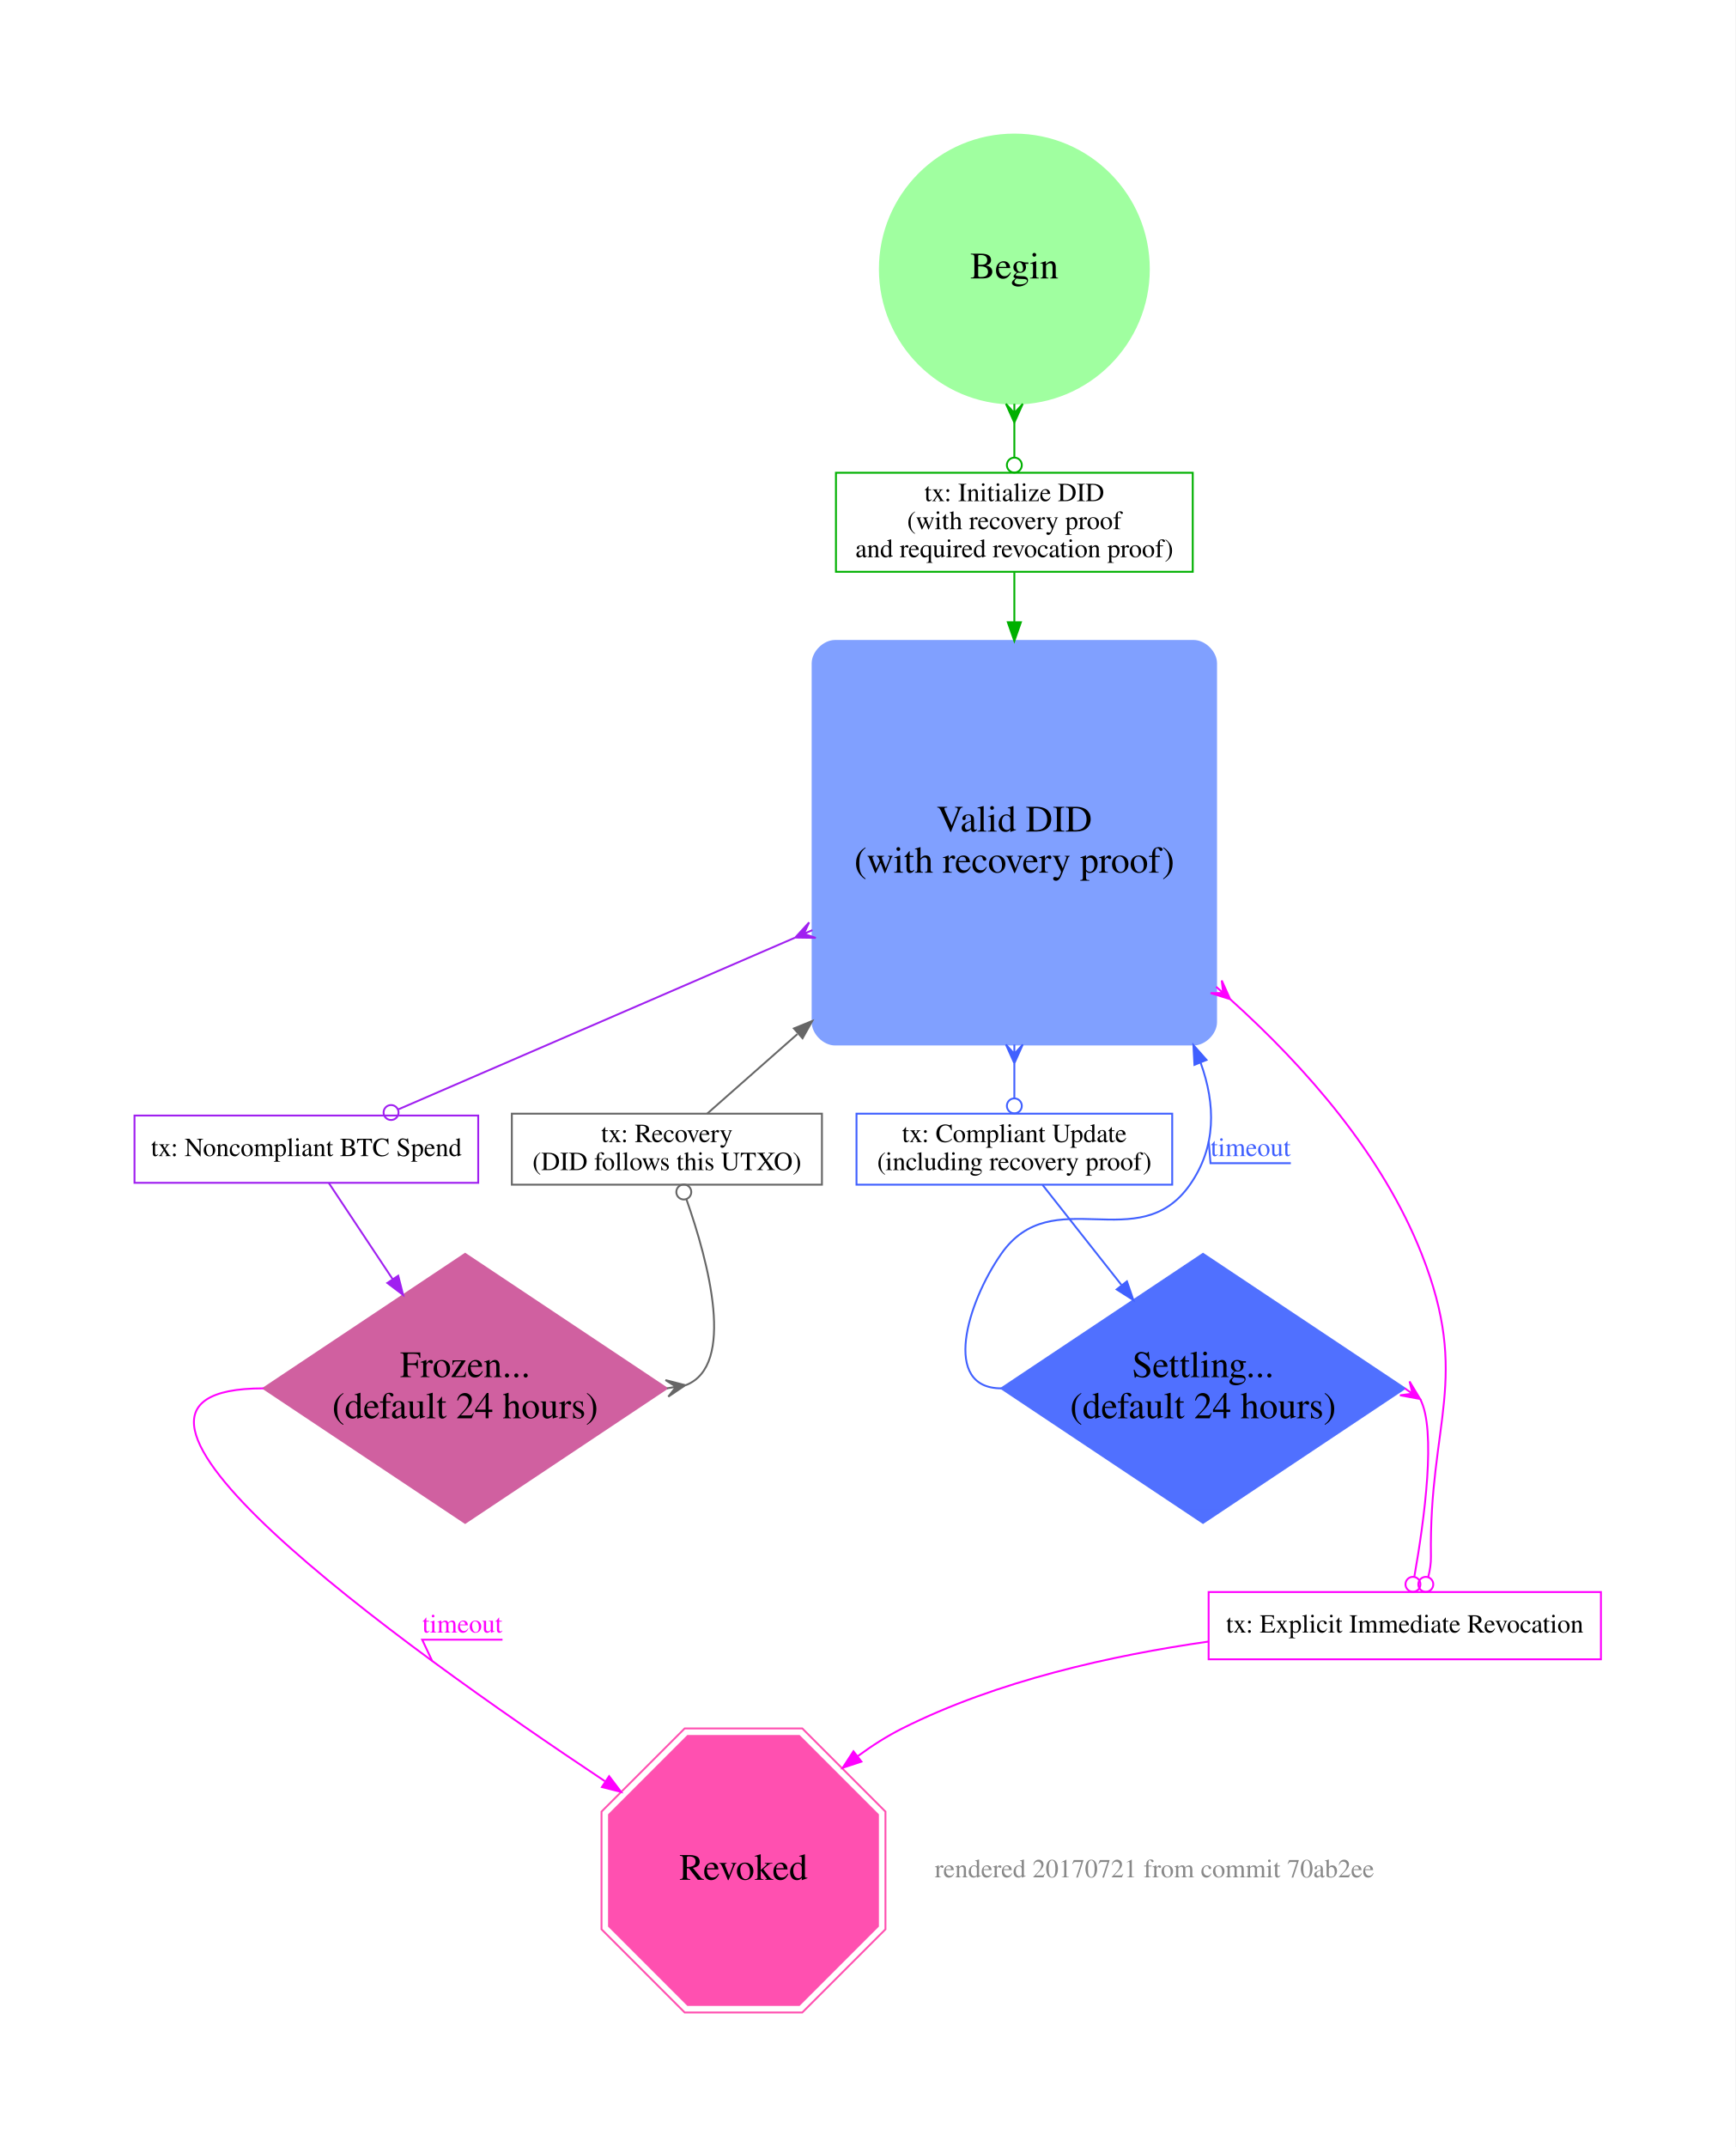
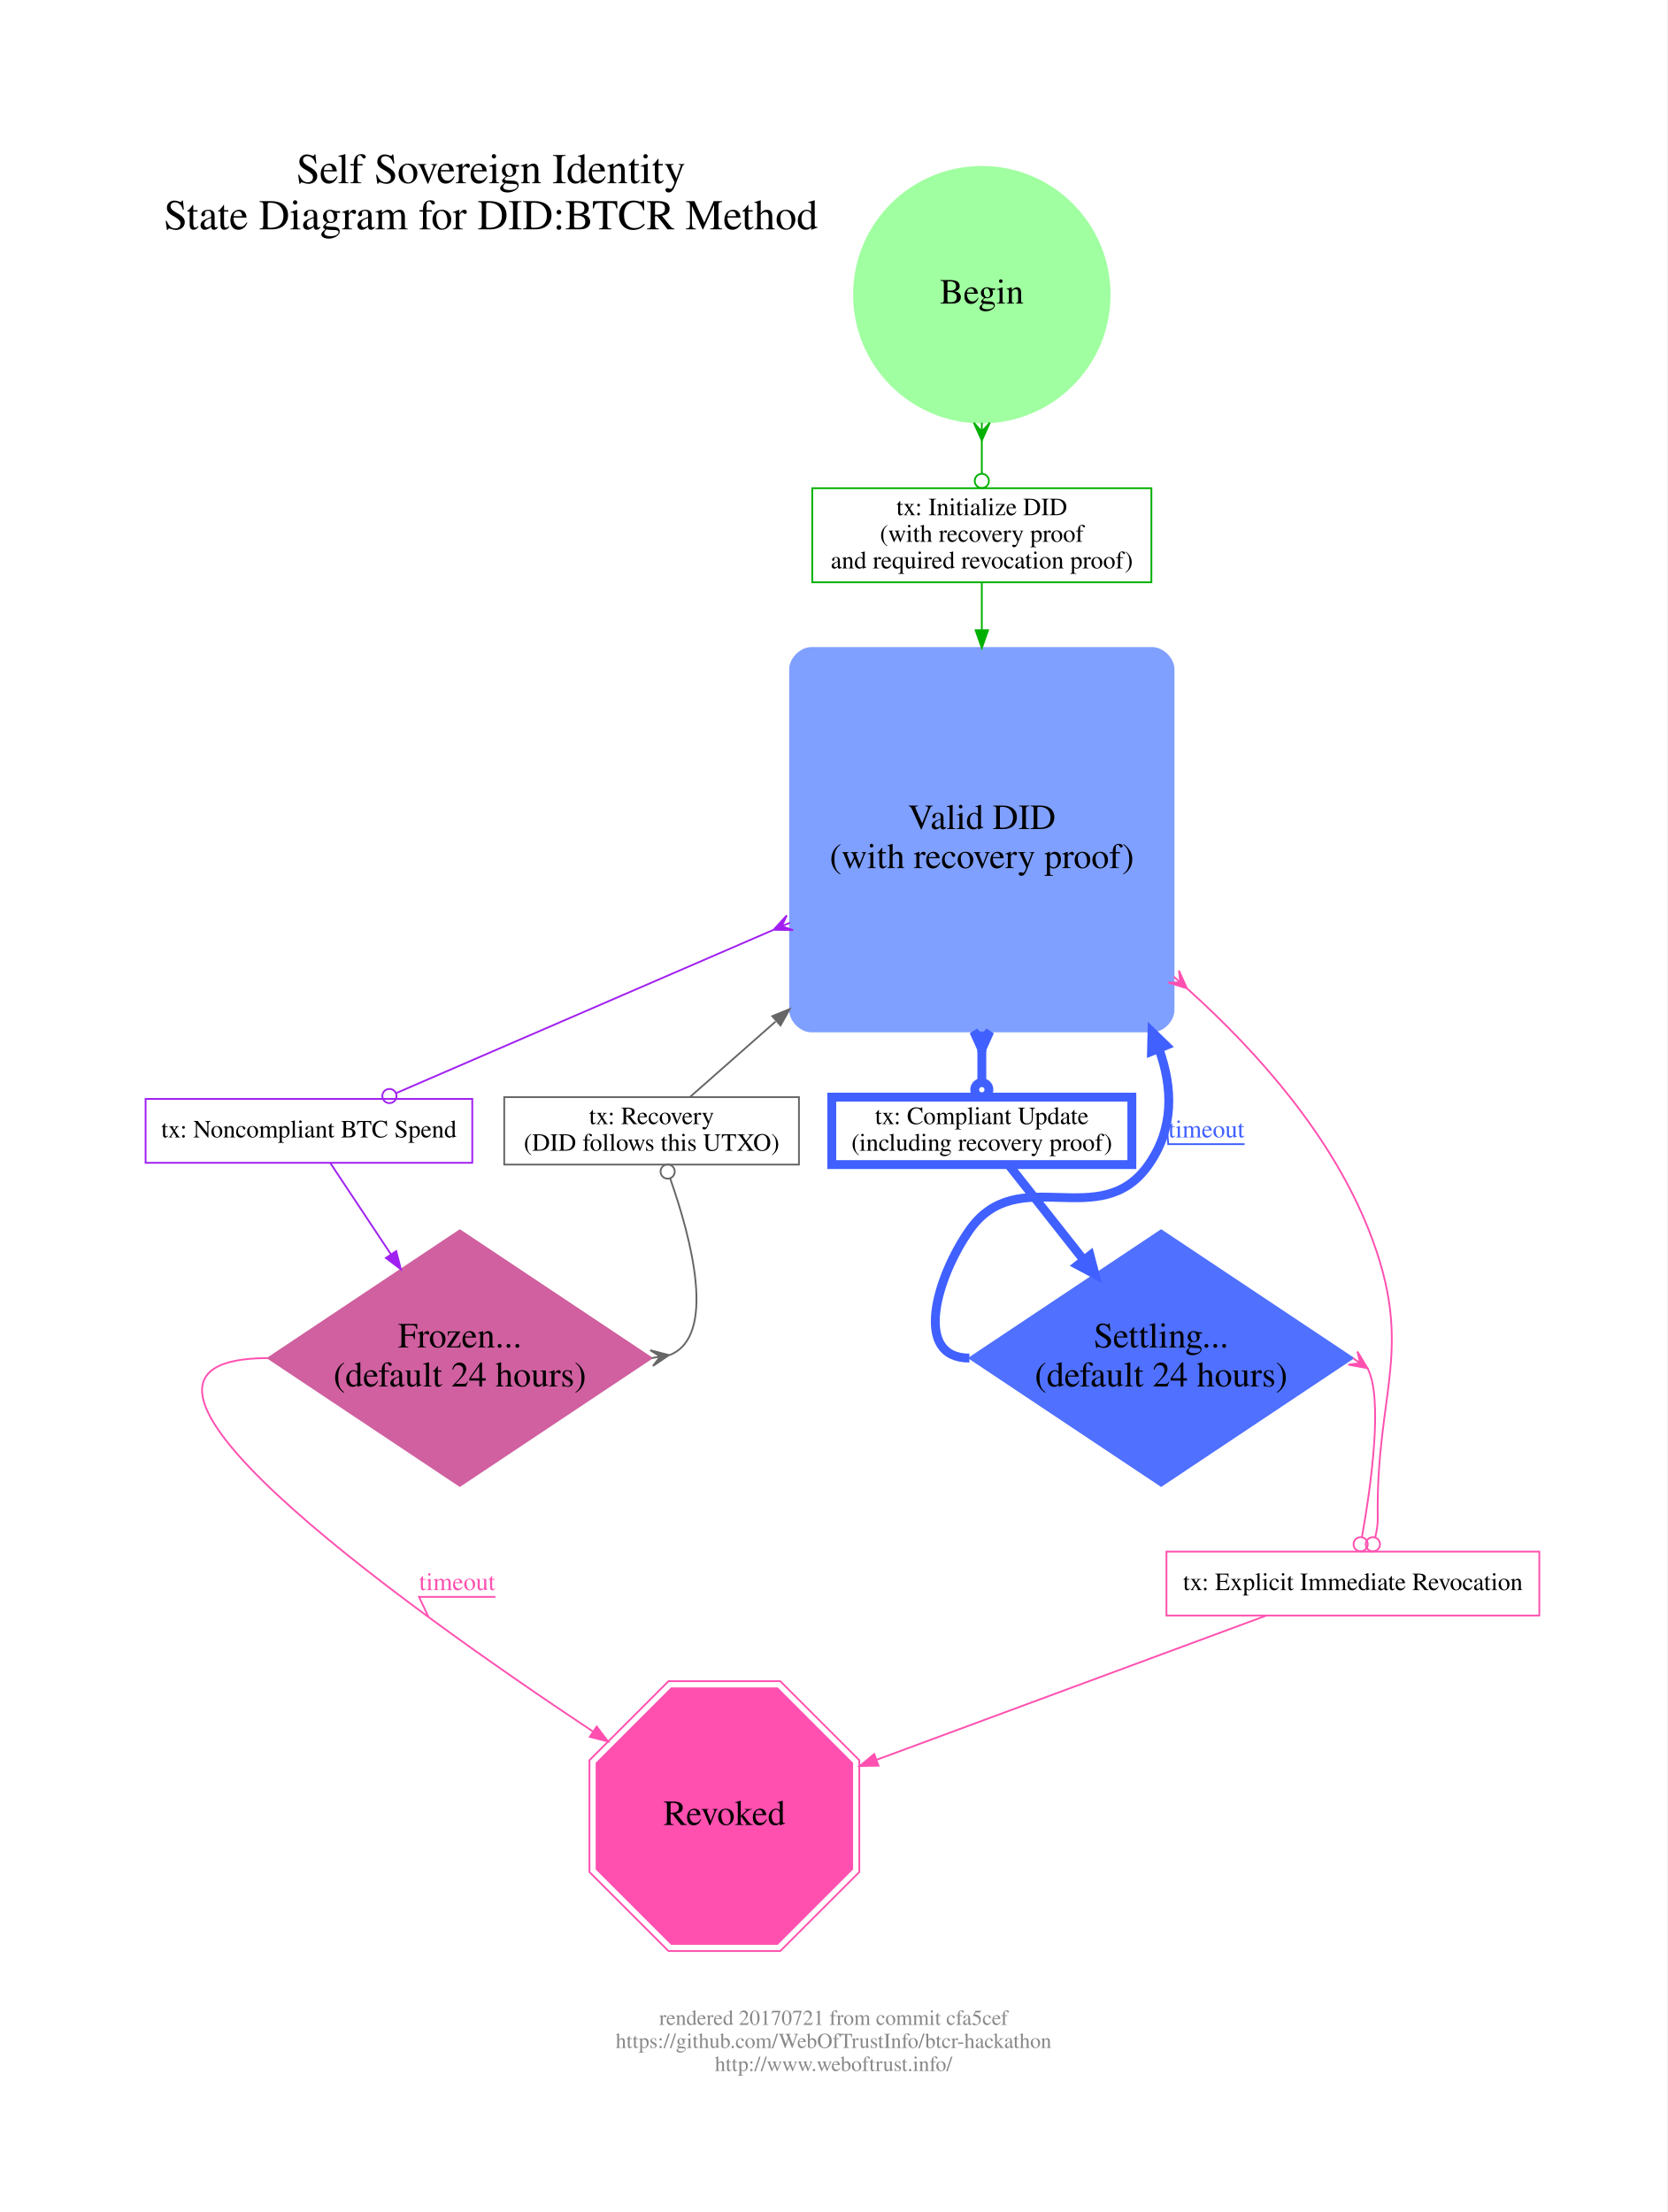
- <svg xmlns="http://www.w3.org/2000/svg" width="929pt" height="1149pt" viewBox="0.00 0.00 929.00 1149.00">
-   <g id="graph0" class="graph" transform="scale(1 1) rotate(0) translate(72 1077)">
-     <polygon fill="#ffffff" stroke="transparent" points="-72,72 -72,-1077 857,-1077 857,72 -72,72" />
-     <g id="node1" class="node">
-       <ellipse fill="#a0ffa0" stroke="#a0ffa0" cx="471" cy="-933" rx="72" ry="72" />
-       <text text-anchor="middle" x="471" y="-928" font-family="Times,serif" font-size="20.00" fill="#000000">Begin</text>
+ <svg xmlns="http://www.w3.org/2000/svg" width="939pt" height="1246pt" viewBox="0.00 0.00 939.00 1246.00">
+   <g id="graph0" class="graph" transform="scale(1 1) rotate(0) translate(72 1174)">
+     <polygon fill="#ffffff" stroke="transparent" points="-72,72 -72,-1174 867,-1174 867,72 -72,72" />
+     <text text-anchor="middle" x="397.5" y="-33.4" font-family="Times,serif" font-size="12.00" fill="#888888"> rendered 20170721 from commit cfa5cef </text>
+     <text text-anchor="middle" x="397.5" y="-20.4" font-family="Times,serif" font-size="12.00" fill="#888888"> https://github.com/WebOfTrustInfo/btcr-hackathon </text>
+     <text text-anchor="middle" x="397.5" y="-7.4" font-family="Times,serif" font-size="12.00" fill="#888888"> http://www.weboftrust.info/ </text>
+     <g id="clust1" class="cluster">
+       <polygon fill="#ffffff" stroke="transparent" points="8,-982 8,-1094 401,-1094 401,-982 8,-982" />
+       <text text-anchor="middle" x="204.5" y="-1070.8" font-family="Times,serif" font-size="24.00" fill="#000000">Self Sovereign Identity </text>
+       <text text-anchor="middle" x="204.5" y="-1044.8" font-family="Times,serif" font-size="24.00" fill="#000000"> State Diagram for DID:BTCR Method</text>
+     </g>
+     <g id="node2" class="node">
+       <ellipse fill="#a0ffa0" stroke="#a0ffa0" cx="481" cy="-1008" rx="72" ry="72" />
+       <text text-anchor="middle" x="481" y="-1003" font-family="Times,serif" font-size="20.00" fill="#000000">Begin</text>
+     </g>
+     <g id="node7" class="node">
+       <polygon fill="#ffffff" stroke="#00b000" points="576.5,-899 385.5,-899 385.5,-846 576.5,-846 576.5,-899" />
+       <text text-anchor="middle" x="481" y="-883.8" font-family="Times,serif" font-size="14.00" fill="#000000">tx: Initialize DID </text>
+       <text text-anchor="middle" x="481" y="-868.8" font-family="Times,serif" font-size="14.00" fill="#000000"> (with recovery proof </text>
+       <text text-anchor="middle" x="481" y="-853.8" font-family="Times,serif" font-size="14.00" fill="#000000"> and required revocation proof)</text>
+     </g>
+     <g id="edge1" class="edge">
+       <path fill="none" stroke="#00b000" d="M481,-925.796C481,-919.364 481,-913.113 481,-907.292" />
+       <polygon fill="#00b000" stroke="#00b000" points="481,-925.886 476.5,-935.886 481,-930.886 481,-935.886 481,-935.886 481,-935.886 481,-930.886 485.5,-935.886 481,-925.886 481,-925.886" />
+       <ellipse fill="none" stroke="#00b000" cx="481" cy="-903.099" rx="4" ry="4" />
+     </g>
+     <g id="node3" class="node">
+       <path fill="#80a0ff" stroke="#80a0ff" d="M577,-809C577,-809 385,-809 385,-809 379,-809 373,-803 373,-797 373,-797 373,-605 373,-605 373,-599 379,-593 385,-593 385,-593 577,-593 577,-593 583,-593 589,-599 589,-605 589,-605 589,-797 589,-797 589,-803 583,-809 577,-809" />
+       <text text-anchor="middle" x="481" y="-707" font-family="Times,serif" font-size="20.00" fill="#000000">Valid DID </text>
+       <text text-anchor="middle" x="481" y="-685" font-family="Times,serif" font-size="20.00" fill="#000000"> (with recovery proof)</text>
+     </g>
+     <g id="node8" class="node">
+       <polygon fill="#ffffff" stroke="#a020f0" points="194,-555 10,-555 10,-519 194,-519 194,-555" />
+       <text text-anchor="middle" x="102" y="-533.3" font-family="Times,serif" font-size="14.00" fill="#000000">tx: Noncompliant BTC Spend</text>
+     </g>
+     <g id="edge7" class="edge">
+       <path fill="none" stroke="#a020f0" d="M363.4,-650.112C292.073,-619.248 204.791,-581.479 151.31,-558.337" />
+       <polygon fill="#a020f0" stroke="#a020f0" points="363.723,-650.252 371.114,-658.354 368.312,-652.238 372.901,-654.224 372.901,-654.224 372.901,-654.224 368.312,-652.238 374.688,-650.094 363.723,-650.252 363.723,-650.252" />
+       <ellipse fill="none" stroke="#a020f0" cx="147.341" cy="-556.62" rx="4" ry="4" />
+     </g>
+     <g id="node9" class="node">
+       <polygon fill="#ffffff" stroke="#ff50b0" points="795,-300 585,-300 585,-264 795,-264 795,-300" />
+       <text text-anchor="middle" x="690" y="-278.3" font-family="Times,serif" font-size="14.00" fill="#000000">tx: Explicit Immediate Revocation</text>
+     </g>
+     <g id="edge12" class="edge">
+       <path fill="none" stroke="#ff50b0" d="M596.633,-617.178C637.335,-580.55 678.122,-533.846 699,-481 725.468,-414.005 702.889,-391.026 704,-319 704.056,-315.348 703.485,-311.615 702.544,-307.995" />
+       <polygon fill="#ff50b0" stroke="#ff50b0" points="596.527,-617.271 586.056,-620.529 592.783,-620.585 589.038,-623.899 589.038,-623.899 589.038,-623.899 592.783,-620.585 592.021,-627.269 596.527,-617.271 596.527,-617.271" />
+       <ellipse fill="none" stroke="#ff50b0" cx="701.256" cy="-304.116" rx="4" ry="4" />
+     </g>
+     <g id="node11" class="node">
+       <polygon fill="#ffffff" stroke="#4060ff" stroke-width="5" points="565.5,-556 396.5,-556 396.5,-518 565.5,-518 565.5,-556" />
+       <text text-anchor="middle" x="481" y="-540.8" font-family="Times,serif" font-size="14.00" fill="#000000">tx: Compliant Update </text>
+       <text text-anchor="middle" x="481" y="-525.8" font-family="Times,serif" font-size="14.00" fill="#000000"> (including recovery proof)</text>
+     </g>
+     <g id="edge3" class="edge">
+       <path fill="none" stroke="#4060ff" stroke-width="5" d="M481,-582.698C481,-576.128 481,-569.948 481,-564.384" />
+       <polygon fill="#4060ff" stroke="#4060ff" stroke-width="5" points="481,-582.981 476.5,-592.981 481,-587.981 481,-592.981 481,-592.981 481,-592.981 481,-587.981 485.5,-592.981 481,-582.981 481,-582.981" />
+       <ellipse fill="none" stroke="#4060ff" stroke-width="5" cx="481" cy="-560.178" rx="4" ry="4" />
+     </g>
+     <g id="node4" class="node">
+       <polygon fill="#5070ff" stroke="#5070ff" points="582,-481 474,-409 582,-337 690,-409 582,-481" />
+       <polyline fill="none" stroke="#5070ff" points="483.985,-415.656 483.985,-402.344 " />
+       <polyline fill="none" stroke="#5070ff" points="572.015,-343.656 591.985,-343.656 " />
+       <polyline fill="none" stroke="#5070ff" points="680.015,-402.344 680.015,-415.656 " />
+       <polyline fill="none" stroke="#5070ff" points="591.985,-474.344 572.015,-474.344 " />
+       <text text-anchor="middle" x="582" y="-415" font-family="Times,serif" font-size="20.00" fill="#000000">Settling... </text>
+       <text text-anchor="middle" x="582" y="-393" font-family="Times,serif" font-size="20.00" fill="#000000"> (default 24 hours)</text>
+     </g>
+     <g id="edge5" class="edge">
+       <path fill="none" stroke="#4060ff" stroke-width="5" d="M474,-409C442,-409 455.673,-454.768 474,-481 501.38,-520.189 547.62,-478.811 575,-518 589.14,-538.239 588.79,-560.891 580.745,-583.177" />
+       <polygon fill="#4060ff" stroke="#4060ff" stroke-width="5" points="576.587,-581.785 576.846,-592.698 584.684,-585.102 576.587,-581.785" />
+       <text text-anchor="middle" x="607.5" y="-533.3" font-family="Times,serif" font-size="14.00" fill="#4060ff">timeout</text>
+       <polyline fill="none" stroke="#4060ff" points="629,-529.5 586,-529.5 585.052,-541.133 " />
+     </g>
+     <g id="edge6" class="edge">
+       <path fill="none" stroke="#ff50b0" d="M698.238,-403.295C707.023,-386.877 700.501,-338.745 695.132,-308.279" />
+       <polygon fill="#ff50b0" stroke="#ff50b0" points="698.221,-403.307 687.438,-405.3 694.111,-406.153 690,-409 690,-409 690,-409 694.111,-406.153 692.562,-412.7 698.221,-403.307 698.221,-403.307" />
+       <ellipse fill="none" stroke="#ff50b0" cx="694.378" cy="-304.132" rx="4" ry="4" />
+     </g>
+     <g id="node5" class="node">
+       <polygon fill="#d060a0" stroke="#d060a0" points="187,-481 79,-409 187,-337 295,-409 187,-481" />
+       <polyline fill="none" stroke="#d060a0" points="88.985,-415.656 88.985,-402.344 " />
+       <polyline fill="none" stroke="#d060a0" points="177.015,-343.656 196.985,-343.656 " />
+       <polyline fill="none" stroke="#d060a0" points="285.015,-402.344 285.015,-415.656 " />
+       <polyline fill="none" stroke="#d060a0" points="196.985,-474.344 177.015,-474.344 " />
+       <text text-anchor="middle" x="187" y="-415" font-family="Times,serif" font-size="20.00" fill="#000000">Frozen... </text>
+       <text text-anchor="middle" x="187" y="-393" font-family="Times,serif" font-size="20.00" fill="#000000"> (default 24 hours)</text>
    </g>
    <g id="node6" class="node">
-       <polygon fill="#ffffff" stroke="#00b000" points="566.5,-824 375.5,-824 375.5,-771 566.5,-771 566.5,-824" />
-       <text text-anchor="middle" x="471" y="-808.8" font-family="Times,serif" font-size="14.00" fill="#000000">tx: Initialize DID </text>
-       <text text-anchor="middle" x="471" y="-793.8" font-family="Times,serif" font-size="14.00" fill="#000000"> (with recovery proof </text>
-       <text text-anchor="middle" x="471" y="-778.8" font-family="Times,serif" font-size="14.00" fill="#000000"> and required revocation proof)</text>
+       <polygon fill="#ff50b0" stroke="#ff50b0" points="408,-121.177 408,-180.823 365.823,-223 306.177,-223 264,-180.823 264,-121.177 306.177,-79 365.823,-79 408,-121.177" />
+       <polygon fill="none" stroke="#ff50b0" points="412,-119.52 412,-182.48 367.48,-227 304.52,-227 260,-182.48 260,-119.52 304.52,-75 367.48,-75 412,-119.52" />
+       <text text-anchor="middle" x="336" y="-146" font-family="Times,serif" font-size="20.00" fill="#000000">Revoked</text>
    </g>
-     <g id="edge1" class="edge">
-       <path fill="none" stroke="#00b000" d="M471,-850.796C471,-844.364 471,-838.113 471,-832.292" />
-       <polygon fill="#00b000" stroke="#00b000" points="471,-850.886 466.5,-860.886 471,-855.886 471,-860.886 471,-860.886 471,-860.886 471,-855.886 475.5,-860.886 471,-850.886 471,-850.886" />
-       <ellipse fill="none" stroke="#00b000" cx="471" cy="-828.099" rx="4" ry="4" />
-     </g>
-     <g id="node2" class="node">
-       <path fill="#80a0ff" stroke="#80a0ff" d="M567,-734C567,-734 375,-734 375,-734 369,-734 363,-728 363,-722 363,-722 363,-530 363,-530 363,-524 369,-518 375,-518 375,-518 567,-518 567,-518 573,-518 579,-524 579,-530 579,-530 579,-722 579,-722 579,-728 573,-734 567,-734" />
-       <text text-anchor="middle" x="471" y="-632" font-family="Times,serif" font-size="20.00" fill="#000000">Valid DID </text>
-       <text text-anchor="middle" x="471" y="-610" font-family="Times,serif" font-size="20.00" fill="#000000"> (with recovery proof)</text>
-     </g>
-     <g id="node7" class="node">
-       <polygon fill="#ffffff" stroke="#a020f0" points="184,-480 0,-480 0,-444 184,-444 184,-480" />
-       <text text-anchor="middle" x="92" y="-458.3" font-family="Times,serif" font-size="14.00" fill="#000000">tx: Noncompliant BTC Spend</text>
-     </g>
-     <g id="edge7" class="edge">
-       <path fill="none" stroke="#a020f0" d="M353.4,-575.112C282.073,-544.248 194.791,-506.479 141.31,-483.337" />
-       <polygon fill="#a020f0" stroke="#a020f0" points="353.723,-575.252 361.114,-583.354 358.312,-577.238 362.901,-579.224 362.901,-579.224 362.901,-579.224 358.312,-577.238 364.688,-575.094 353.723,-575.252 353.723,-575.252" />
-       <ellipse fill="none" stroke="#a020f0" cx="137.341" cy="-481.62" rx="4" ry="4" />
-     </g>
-     <g id="node8" class="node">
-       <polygon fill="#ffffff" stroke="#ff00ff" points="785,-225 575,-225 575,-189 785,-189 785,-225" />
-       <text text-anchor="middle" x="680" y="-203.3" font-family="Times,serif" font-size="14.00" fill="#000000">tx: Explicit Immediate Revocation</text>
-     </g>
-     <g id="edge12" class="edge">
-       <path fill="none" stroke="#ff00ff" d="M586.633,-542.178C627.335,-505.55 668.122,-458.846 689,-406 715.468,-339.005 692.889,-316.026 694,-244 694.056,-240.347 693.485,-236.615 692.544,-232.995" />
-       <polygon fill="#ff00ff" stroke="#ff00ff" points="586.527,-542.271 576.056,-545.529 582.783,-545.585 579.038,-548.899 579.038,-548.899 579.038,-548.899 582.783,-545.585 582.021,-552.269 586.527,-542.271 586.527,-542.271" />
-       <ellipse fill="none" stroke="#ff00ff" cx="691.256" cy="-229.116" rx="4" ry="4" />
+     <g id="edge10" class="edge">
+       <path fill="none" stroke="#ff50b0" d="M79,-409C-38.38,-409 149.676,-273.296 261.875,-198.726" />
+       <polygon fill="#ff50b0" stroke="#ff50b0" points="264.078,-201.466 270.483,-193.026 260.213,-195.629 264.078,-201.466" />
+       <text text-anchor="middle" x="185.5" y="-278.3" font-family="Times,serif" font-size="14.00" fill="#ff50b0">timeout</text>
+       <polyline fill="none" stroke="#ff50b0" points="207,-274.5 164,-274.5 169.368,-263.109 " />
    </g>
    <g id="node10" class="node">
-       <polygon fill="#ffffff" stroke="#4060ff" points="555.5,-481 386.5,-481 386.5,-443 555.5,-443 555.5,-481" />
-       <text text-anchor="middle" x="471" y="-465.8" font-family="Times,serif" font-size="14.00" fill="#000000">tx: Compliant Update </text>
-       <text text-anchor="middle" x="471" y="-450.8" font-family="Times,serif" font-size="14.00" fill="#000000"> (including recovery proof)</text>
-     </g>
-     <g id="edge3" class="edge">
-       <path fill="none" stroke="#4060ff" d="M471,-507.698C471,-501.128 471,-494.948 471,-489.384" />
-       <polygon fill="#4060ff" stroke="#4060ff" points="471,-507.981 466.5,-517.981 471,-512.981 471,-517.981 471,-517.981 471,-517.981 471,-512.981 475.5,-517.981 471,-507.981 471,-507.981" />
-       <ellipse fill="none" stroke="#4060ff" cx="471" cy="-485.178" rx="4" ry="4" />
-     </g>
-     <g id="node3" class="node">
-       <polygon fill="#5070ff" stroke="#5070ff" points="572,-406 464,-334 572,-262 680,-334 572,-406" />
-       <polyline fill="none" stroke="#5070ff" points="473.985,-340.656 473.985,-327.344 " />
-       <polyline fill="none" stroke="#5070ff" points="562.015,-268.656 581.985,-268.656 " />
-       <polyline fill="none" stroke="#5070ff" points="670.015,-327.344 670.015,-340.656 " />
-       <polyline fill="none" stroke="#5070ff" points="581.985,-399.344 562.015,-399.344 " />
-       <text text-anchor="middle" x="572" y="-340" font-family="Times,serif" font-size="20.00" fill="#000000">Settling... </text>
-       <text text-anchor="middle" x="572" y="-318" font-family="Times,serif" font-size="20.00" fill="#000000"> (default 24 hours)</text>
-     </g>
-     <g id="edge5" class="edge">
-       <path fill="none" stroke="#4060ff" d="M464,-334C432,-334 445.673,-379.768 464,-406 491.38,-445.189 537.62,-403.811 565,-443 579.14,-463.239 578.79,-485.891 570.745,-508.177" />
-       <polygon fill="#4060ff" stroke="#4060ff" points="567.397,-507.117 566.846,-517.698 573.875,-509.77 567.397,-507.117" />
-       <text text-anchor="middle" x="597.5" y="-458.3" font-family="Times,serif" font-size="14.00" fill="#4060ff">timeout</text>
-       <polyline fill="none" stroke="#4060ff" points="619,-454.5 576,-454.5 575.052,-466.133 " />
-     </g>
-     <g id="edge6" class="edge">
-       <path fill="none" stroke="#ff00ff" d="M688.238,-328.295C697.023,-311.877 690.501,-263.745 685.132,-233.279" />
-       <polygon fill="#ff00ff" stroke="#ff00ff" points="688.221,-328.307 677.438,-330.3 684.111,-331.153 680,-334 680,-334 680,-334 684.111,-331.153 682.562,-337.7 688.221,-328.307 688.221,-328.307" />
-       <ellipse fill="none" stroke="#ff00ff" cx="684.378" cy="-229.131" rx="4" ry="4" />
-     </g>
-     <g id="node4" class="node">
-       <polygon fill="#d060a0" stroke="#d060a0" points="177,-406 69,-334 177,-262 285,-334 177,-406" />
-       <polyline fill="none" stroke="#d060a0" points="78.985,-340.656 78.985,-327.344 " />
-       <polyline fill="none" stroke="#d060a0" points="167.015,-268.656 186.985,-268.656 " />
-       <polyline fill="none" stroke="#d060a0" points="275.015,-327.344 275.015,-340.656 " />
-       <polyline fill="none" stroke="#d060a0" points="186.985,-399.344 167.015,-399.344 " />
-       <text text-anchor="middle" x="177" y="-340" font-family="Times,serif" font-size="20.00" fill="#000000">Frozen... </text>
-       <text text-anchor="middle" x="177" y="-318" font-family="Times,serif" font-size="20.00" fill="#000000"> (default 24 hours)</text>
-     </g>
-     <g id="node5" class="node">
-       <polygon fill="#ff50b0" stroke="#ff50b0" points="398,-46.177 398,-105.823 355.823,-148 296.177,-148 254,-105.823 254,-46.177 296.177,-4 355.823,-4 398,-46.177" />
-       <polygon fill="none" stroke="#ff50b0" points="402,-44.52 402,-107.48 357.48,-152 294.52,-152 250,-107.48 250,-44.52 294.52,0 357.48,0 402,-44.52" />
-       <text text-anchor="middle" x="326" y="-71" font-family="Times,serif" font-size="20.00" fill="#000000">Revoked</text>
-     </g>
-     <g id="edge10" class="edge">
-       <path fill="none" stroke="#ff00ff" d="M69,-334C-48.38,-334 139.676,-198.297 251.875,-123.727" />
-       <polygon fill="#ff00ff" stroke="#ff00ff" points="254.078,-126.466 260.483,-118.026 250.213,-120.629 254.078,-126.466" />
-       <text text-anchor="middle" x="175.5" y="-203.3" font-family="Times,serif" font-size="14.00" fill="#ff00ff">timeout</text>
-       <polyline fill="none" stroke="#ff00ff" points="197,-199.5 154,-199.5 159.368,-188.109 " />
-     </g>
-     <g id="node9" class="node">
-       <polygon fill="#ffffff" stroke="#666666" points="368,-481 202,-481 202,-443 368,-443 368,-481" />
-       <text text-anchor="middle" x="285" y="-465.8" font-family="Times,serif" font-size="14.00" fill="#000000">tx: Recovery </text>
-       <text text-anchor="middle" x="285" y="-450.8" font-family="Times,serif" font-size="14.00" fill="#000000"> (DID follows this UTXO)</text>
+       <polygon fill="#ffffff" stroke="#666666" points="378,-556 212,-556 212,-518 378,-518 378,-556" />
+       <text text-anchor="middle" x="295" y="-540.8" font-family="Times,serif" font-size="14.00" fill="#000000">tx: Recovery </text>
+       <text text-anchor="middle" x="295" y="-525.8" font-family="Times,serif" font-size="14.00" fill="#000000"> (DID follows this UTXO)</text>
    </g>
    <g id="edge9" class="edge">
-       <path fill="none" stroke="#666666" d="M295.196,-335.74C321.951,-346.199 307.343,-401.404 295.433,-435.261" />
-       <polygon fill="#666666" stroke="#666666" points="294.858,-335.682 285.757,-329.564 289.929,-334.841 285,-334 285,-334 285,-334 289.929,-334.841 284.243,-338.436 294.858,-335.682 294.858,-335.682" />
-       <ellipse fill="none" stroke="#666666" cx="294.051" cy="-439.076" rx="4" ry="4" />
+       <path fill="none" stroke="#666666" d="M305.196,-410.74C331.951,-421.199 317.343,-476.404 305.433,-510.261" />
+       <polygon fill="#666666" stroke="#666666" points="304.858,-410.682 295.757,-404.564 299.929,-409.841 295,-409 295,-409 295,-409 299.929,-409.841 294.243,-413.436 304.858,-410.682 304.858,-410.682" />
+       <ellipse fill="none" stroke="#666666" cx="304.051" cy="-514.076" rx="4" ry="4" />
    </g>
    <g id="edge2" class="edge">
-       <path fill="none" stroke="#00b000" d="M471,-770.703C471,-762.942 471,-753.932 471,-744.276" />
-       <polygon fill="#00b000" stroke="#00b000" points="474.5,-744.005 471,-734.005 467.5,-744.005 474.5,-744.005" />
+       <path fill="none" stroke="#00b000" d="M481,-845.703C481,-837.942 481,-828.932 481,-819.276" />
+       <polygon fill="#00b000" stroke="#00b000" points="484.5,-819.005 481,-809.005 477.5,-819.005 484.5,-819.005" />
    </g>
    <g id="edge8" class="edge">
-       <path fill="none" stroke="#a020f0" d="M103.998,-443.932C112.967,-430.426 125.766,-411.153 138.149,-392.506" />
-       <polygon fill="#a020f0" stroke="#a020f0" points="141.177,-394.272 143.793,-384.005 135.346,-390.399 141.177,-394.272" />
+       <path fill="none" stroke="#a020f0" d="M113.998,-518.932C122.967,-505.426 135.766,-486.153 148.149,-467.506" />
+       <polygon fill="#a020f0" stroke="#a020f0" points="151.177,-469.272 153.793,-459.005 145.346,-465.399 151.177,-469.272" />
    </g>
    <g id="edge13" class="edge">
-       <path fill="none" stroke="#ff00ff" d="M574.886,-198.486C523.375,-191.143 461.686,-177.468 411,-152 402.817,-147.888 394.815,-142.78 387.196,-137.17" />
-       <polygon fill="#ff00ff" stroke="#ff00ff" points="389.143,-134.252 379.089,-130.91 384.865,-139.792 389.143,-134.252" />
+       <path fill="none" stroke="#ff50b0" d="M641.149,-263.923C584.63,-243.007 490.538,-208.188 421.752,-182.733" />
+       <polygon fill="#ff50b0" stroke="#ff50b0" points="422.814,-179.394 412.221,-179.206 420.384,-185.959 422.814,-179.394" />
    </g>
    <g id="edge11" class="edge">
-       <path fill="none" stroke="#666666" d="M306.575,-481.023C319.26,-492.207 336.397,-507.318 354.832,-523.572" />
-       <polygon fill="#666666" stroke="#666666" points="352.988,-526.612 362.803,-530.601 357.617,-521.362 352.988,-526.612" />
+       <path fill="none" stroke="#666666" d="M316.575,-556.023C329.26,-567.207 346.397,-582.318 364.832,-598.572" />
+       <polygon fill="#666666" stroke="#666666" points="362.988,-601.612 372.803,-605.601 367.617,-596.362 362.988,-601.612" />
    </g>
    <g id="edge4" class="edge">
-       <path fill="none" stroke="#4060ff" d="M486.121,-442.837C497.34,-428.618 513.241,-408.466 528.317,-389.361" />
-       <polygon fill="#4060ff" stroke="#4060ff" points="531.264,-391.275 534.711,-381.257 525.769,-386.939 531.264,-391.275" />
-     </g>
-     <g id="node11" class="node">
-       <text text-anchor="middle" x="546" y="-72.3" font-family="Times,serif" font-size="14.00" fill="#888888">rendered 20170721 from commit 70ab2ee</text>
+       <path fill="none" stroke="#4060ff" stroke-width="5" d="M496.121,-517.837C507.34,-503.618 523.241,-483.466 538.317,-464.361" />
+       <polygon fill="#4060ff" stroke="#4060ff" stroke-width="5" points="541.951,-466.817 544.711,-456.257 535.082,-461.397 541.951,-466.817" />
    </g>
  </g>
</svg>
